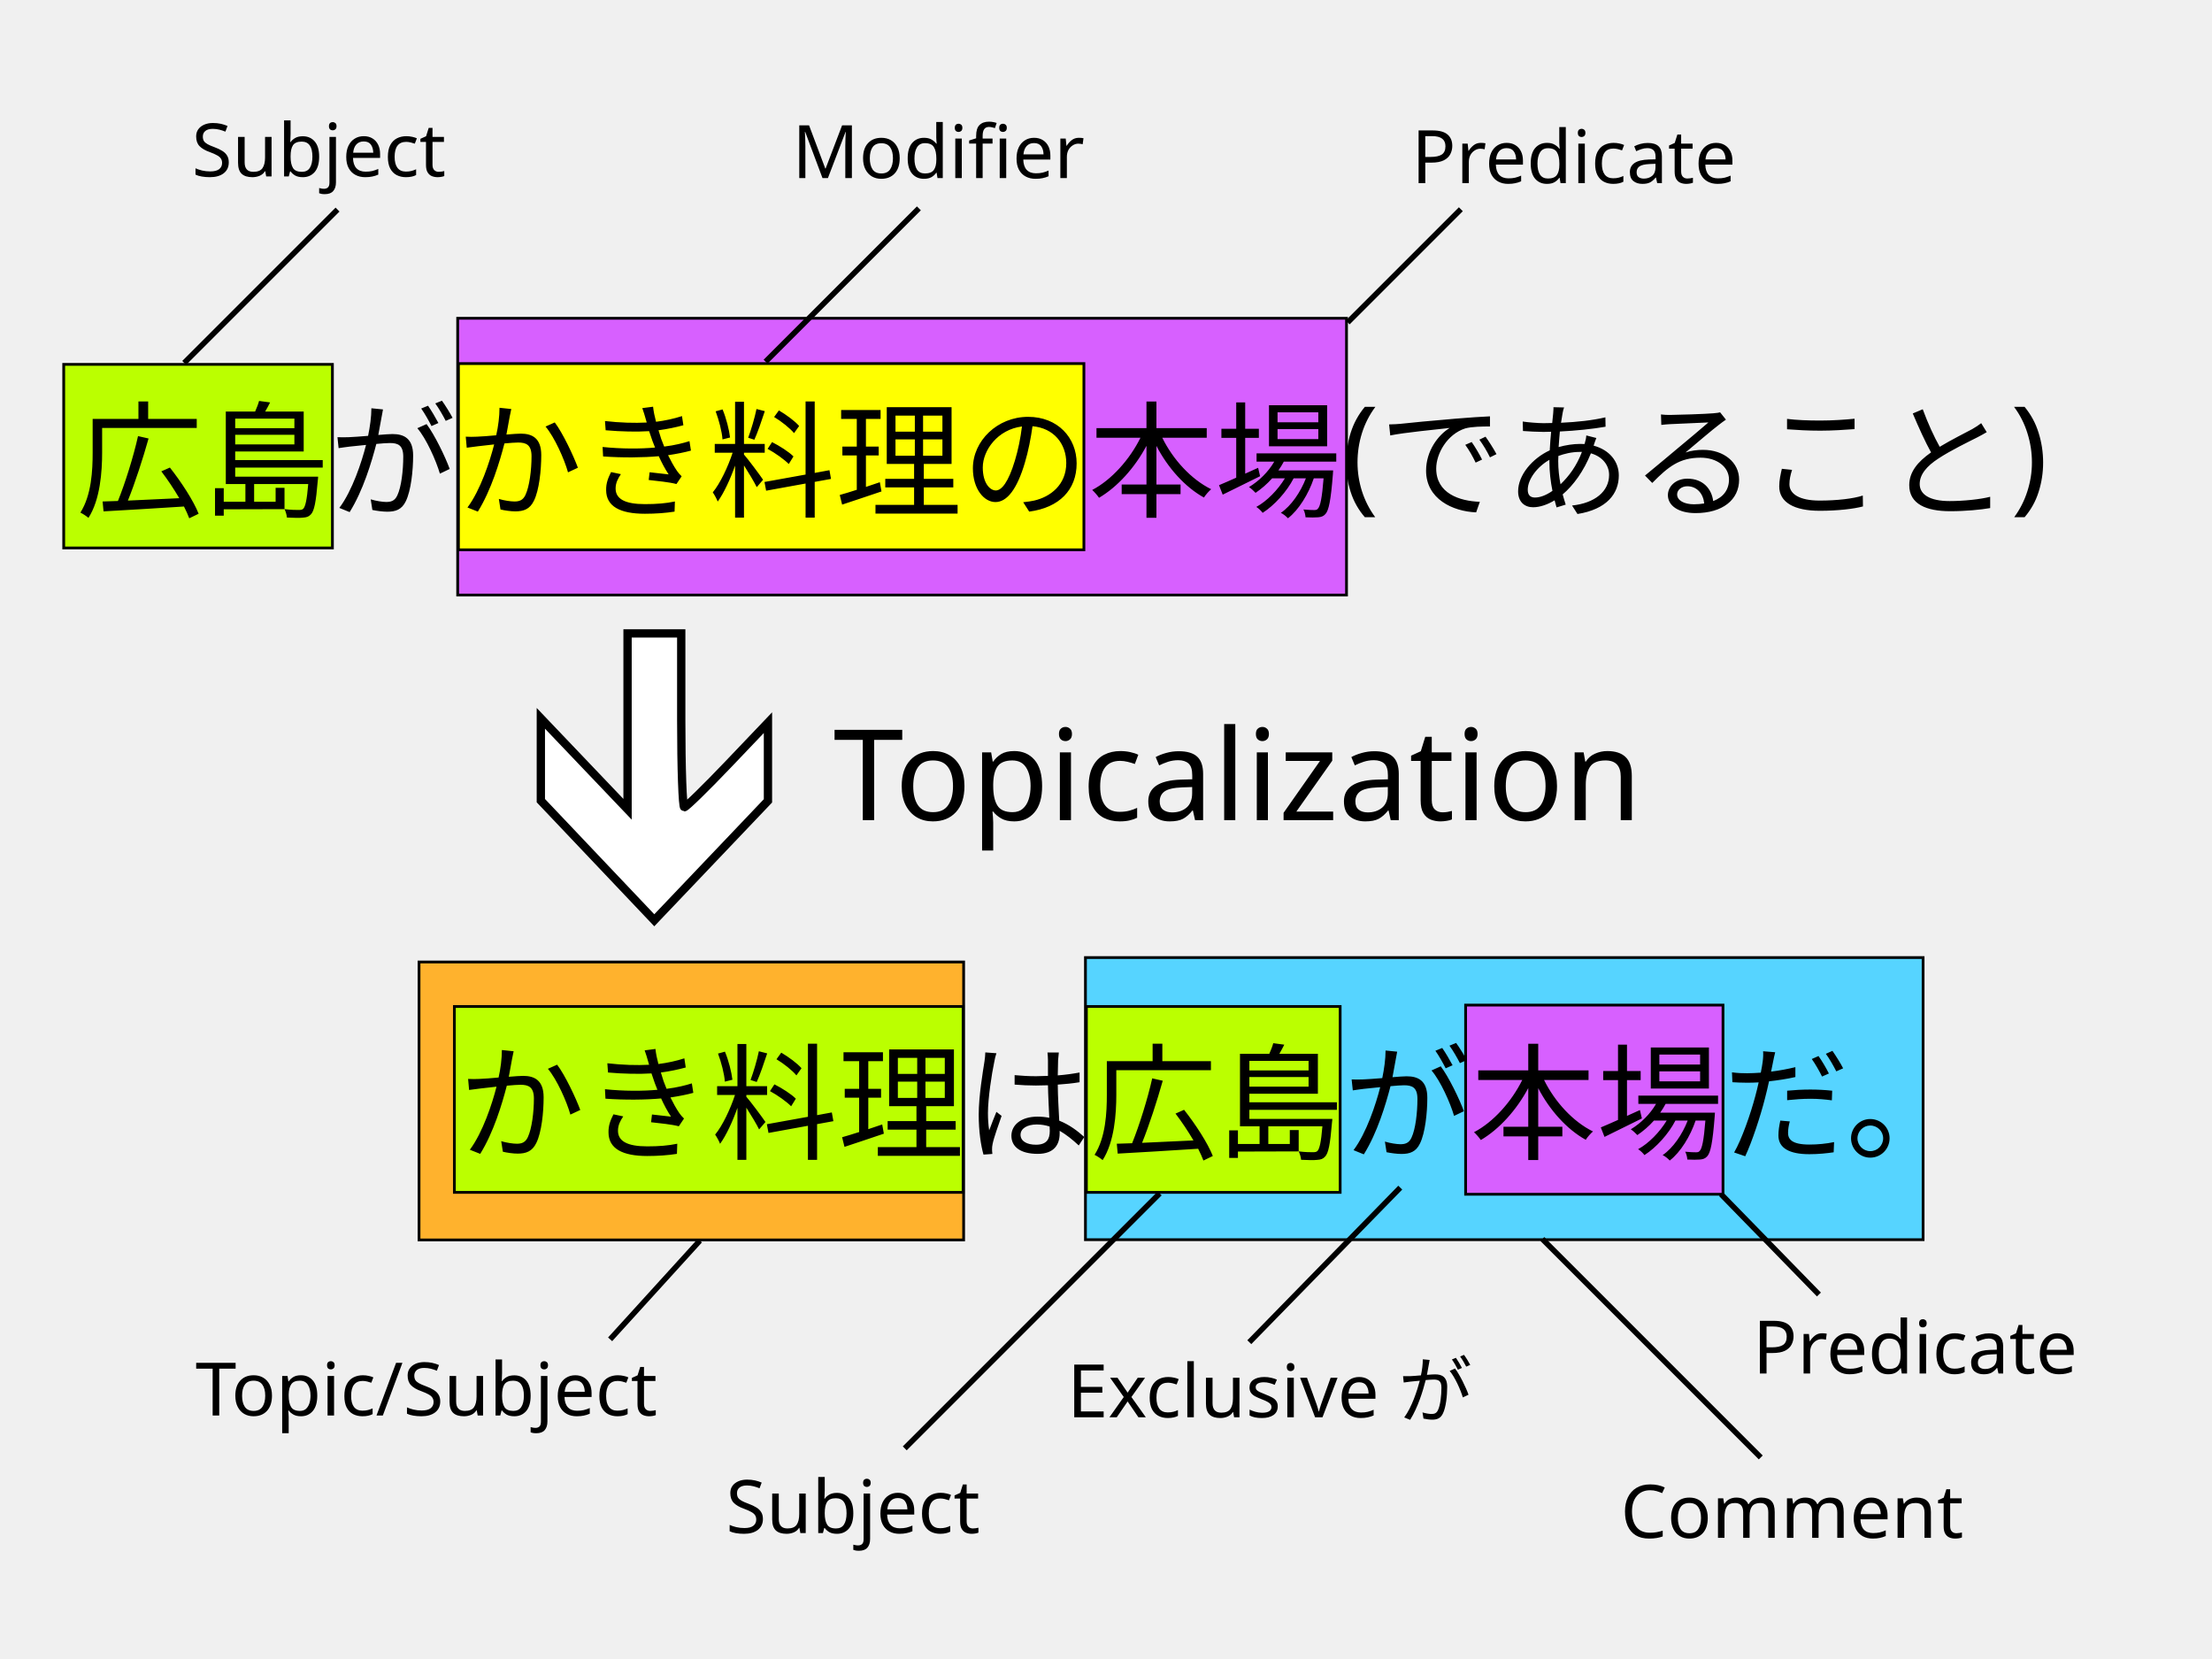
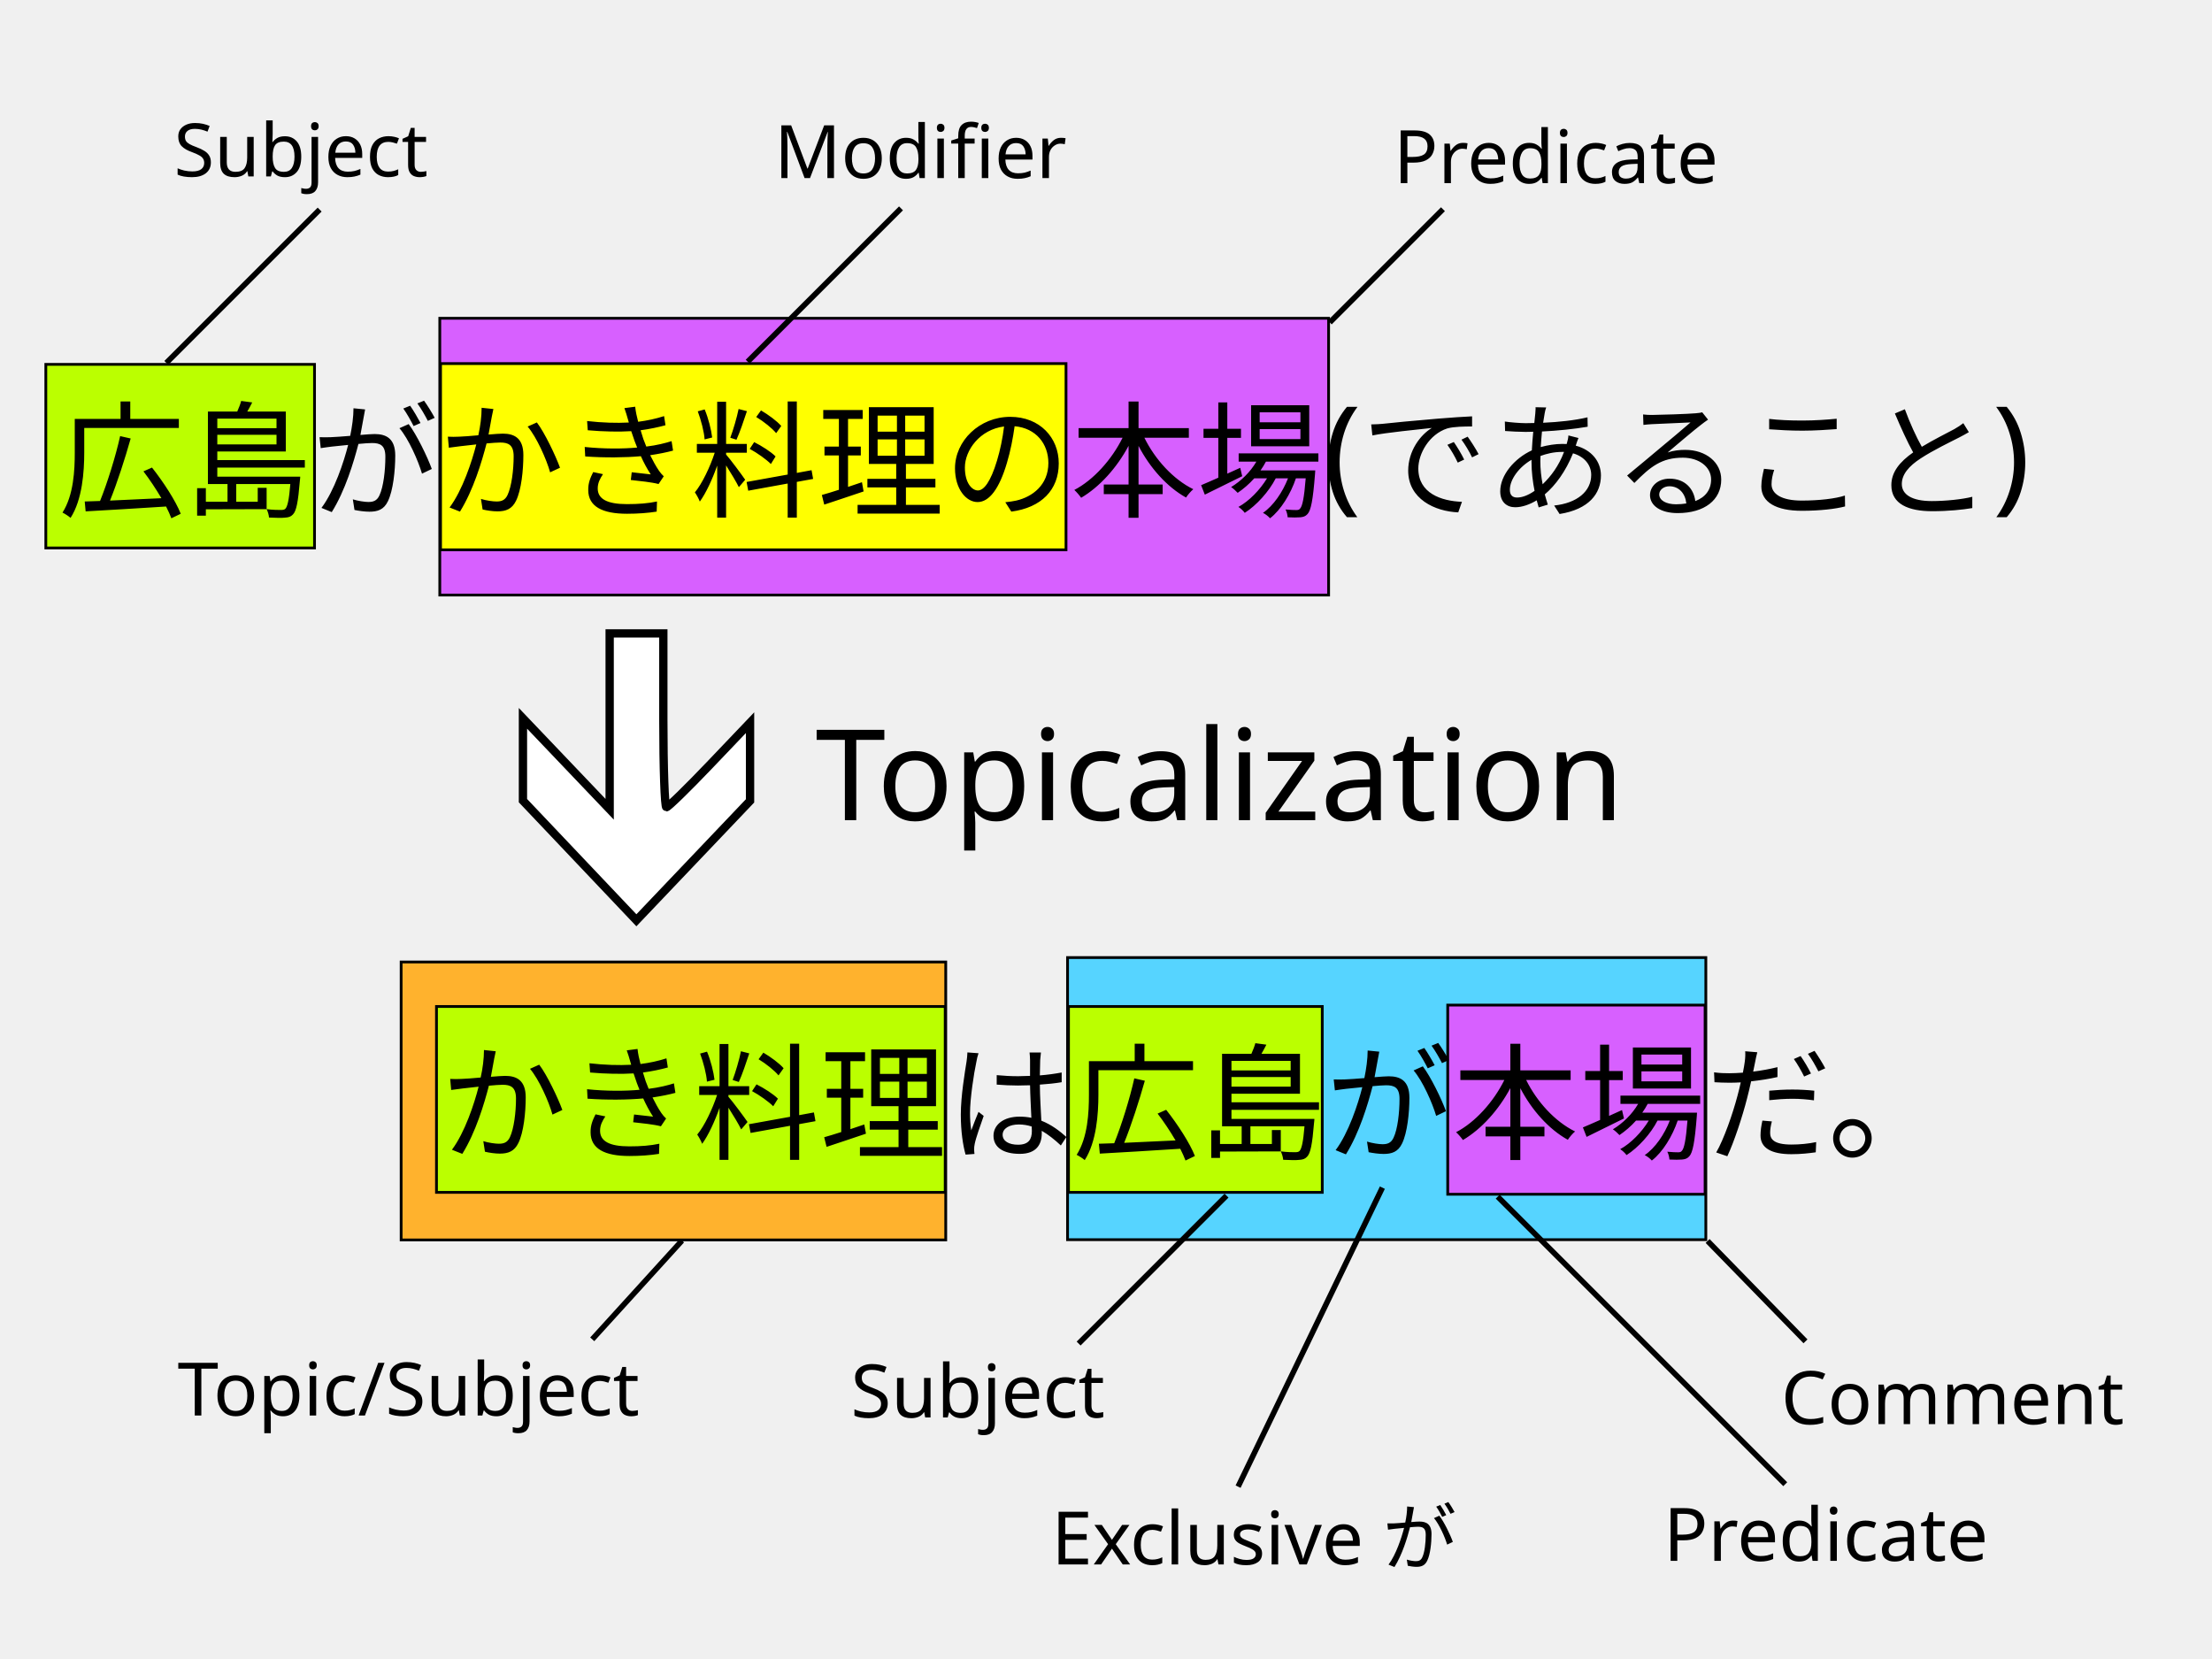
<svg xmlns="http://www.w3.org/2000/svg" width="800" height="600">
  <g>
    <g id="svg_12">
-       <rect fill="#ffb22d" stroke="#000" x="151.548" y="347.917" width="196.961" height="100.524" id="svg_15" />
-       <rect fill="#bbff00" stroke="#000" x="164.332" y="364.012" width="183.99" height="67.223" id="svg_10" />
-       <path fill="#d760ff" stroke="#000" d="m165.526,115.108l321.456,0l0,100.098l-321.456,0l0,-100.098z" id="svg_23" opacity="undefined" />
-       <rect fill="#56d4ff" stroke="#000" x="392.566" y="346.318" width="302.952" height="102.029" id="svg_28" />
-       <rect fill="#bbff00" stroke="#000" x="392.902" y="364.012" width="91.783" height="67.223" id="svg_3" />
-       <rect fill="#bbff00" stroke="#000" x="23.042" y="131.78" width="97.18" height="66.396" id="svg_29" />
-       <rect fill="#ffff00" stroke="#000" x="165.796" y="131.491" width="226.213" height="67.361" id="svg_2" />
-       <path fill="#d760ff" stroke="#000" d="m530.059,363.506l93.087,0l0,68.415l-93.087,0l0,-68.415z" id="svg_74" opacity="undefined" />
-       <text fill="#000000" stroke="#000" stroke-width="0" x="197.271" y="233.88" id="svg_7" font-size="24" font-family="Noto Sans JP" text-anchor="start" xml:space="preserve" transform="matrix(1.90592, 0, 0, 1.90592, -348.336, -262.152)">広島がかき料理の本場(であること)</text>
-       <text fill="#000000" stroke="#000" stroke-width="0" x="269.717" y="355.749" id="svg_8" font-size="24" font-family="Noto Sans JP" text-anchor="start" xml:space="preserve" transform="matrix(1.90592, 0, 0, 1.90592, -348.336, -262.152)">かき料理は広島が本場だ。</text>
-       <path fill="#ffffff" stroke="#000" d="m211.283,276.24l15.681,16.45l0,-31.805l0,-31.805l9.707,0l9.707,0l0,31.44c0,17.292 0.492,31.44 1.093,31.44c0.601,0 7.658,-6.884 15.681,-15.298l14.588,-15.298l0,14.14l0,14.14l-20.554,21.595l-20.554,21.595l-20.515,-21.636l-20.515,-21.636l0,-14.886l0,-14.886l15.681,16.45l0,0l-0,0z" id="svg_41" stroke-width="3" />
-       <text fill="#000000" stroke="#000" x="340.894" y="293.176" id="svg_45" stroke-width="0" font-size="24" font-family="Noto Sans JP" text-anchor="start" xml:space="preserve" transform="matrix(1.90592, 0, 0, 1.90592, -348.336, -262.152)">Topicalization</text>
-       <line fill="none" stroke="#000" x1="66.62" y1="131.251" x2="122.074" y2="75.798" id="svg_49" stroke-width="2" />
-       <line fill="none" stroke="#000" x1="487.401" y1="116.606" x2="528.336" y2="75.671" id="svg_52" stroke-width="2" />
-       <line fill="none" stroke="#000" x1="622.437" y1="431.882" x2="657.838" y2="468.175" id="svg_53" stroke-width="2" />
-       <path fill="none" stroke="#000" stroke-width="2" opacity="undefined" d="m557.81,448.111l78.992,78.992" id="svg_54" />
-       <path fill="#ffffff" stroke="#000" stroke-width="2" opacity="undefined" d="m423.371,489.019" id="svg_55" />
-       <text fill="#000000" stroke="#000" x="219.146" y="171.029" id="svg_60" stroke-width="0" font-size="14" font-family="Noto Sans JP" text-anchor="start" xml:space="preserve" transform="matrix(1.90592, 0, 0, 1.90592, -348.336, -262.152)">Subject</text>
-       <text fill="#000000" stroke="#000" x="450.596" y="172.297" id="svg_66" stroke-width="0" font-size="14" font-family="Noto Sans JP" text-anchor="start" xml:space="preserve" transform="matrix(1.90592, 0, 0, 1.90592, -348.336, -262.152)">Predicate</text>
-       <text fill="#000000" stroke="#000" x="385.255" y="406.486" id="svg_67" stroke-width="0" font-size="14" font-family="Noto Sans JP" text-anchor="start" xml:space="preserve" transform="matrix(1.90592, 0, 0, 1.90592, -348.336, -262.152)">Exclusive が</text>
-       <text fill="#000000" stroke="#000" stroke-width="0" x="490.263" y="429.365" id="svg_70" font-size="14" font-family="Noto Sans JP" text-anchor="start" xml:space="preserve" transform="matrix(1.90592, 0, 0, 1.90592, -348.336, -262.152)">Comment</text>
-       <text fill="#000000" stroke="#000" stroke-width="0" x="515.356" y="398.184" id="svg_71" font-size="14" font-family="Noto Sans JP" text-anchor="start" xml:space="preserve" transform="matrix(1.90592, 0, 0, 1.90592, -348.336, -262.152)">Predicate</text>
-       <text fill="#000000" stroke="#000" x="333.073" y="171.338" id="svg_4" stroke-width="0" font-size="14" font-family="Noto Sans JP" text-anchor="start" xml:space="preserve" transform="matrix(1.90592, 0, 0, 1.90592, -348.336, -262.152)">Modifier</text>
-       <path id="svg_5" d="m268.315,130.928l-58.175,-58.175" opacity="undefined" stroke-width="0" stroke="#000" fill="#000000" />
-       <path id="svg_11" d="m506.424,429.526l-54.596,55.895" opacity="undefined" stroke-width="2" stroke="#000" fill="none" />
-       <path id="svg_13" d="m253.124,448.672l-32.464,35.71" opacity="undefined" stroke-width="2" stroke="#000" fill="none" />
-       <text fill="#000000" stroke="#000" x="219.853" y="406.154" id="svg_16" stroke-width="0" font-size="14" font-family="Noto Sans JP" text-anchor="start" xml:space="preserve" transform="matrix(1.90592, 0, 0, 1.90592, -348.336, -262.152)">Topic/Subject</text>
-       <line fill="none" stroke="#000" x1="276.877" y1="130.809" x2="332.331" y2="75.355" id="svg_1" stroke-width="2" />
-       <line fill="none" stroke="#000" stroke-width="2" x1="419.418" y1="431.612" x2="327.214" y2="523.816" id="svg_6" />
-       <text fill="#000000" stroke="#000" x="320.502" y="428.457" id="svg_9" stroke-width="0" font-size="14" font-family="Noto Sans JP" text-anchor="start" xml:space="preserve" transform="matrix(1.90592, 0, 0, 1.90592, -348.336, -262.152)">Subject</text>
+       <rect fill="#ffb22d" stroke="#000" x="145.076" y="347.917" width="196.961" height="100.524" id="svg_15" />
+       <rect fill="#bbff00" stroke="#000" x="157.86" y="364.012" width="183.99" height="67.223" id="svg_10" />
+       <path fill="#d760ff" stroke="#000" d="m159.054,115.108l321.456,0l0,100.098l-321.456,0l0,-100.098z" id="svg_23" opacity="undefined" />
+       <rect fill="#56d4ff" stroke="#000" x="386.094" y="346.318" width="230.844" height="102.029" id="svg_28" />
+       <rect fill="#bbff00" stroke="#000" x="386.431" y="364.012" width="91.783" height="67.223" id="svg_3" />
+       <rect fill="#bbff00" stroke="#000" x="16.57" y="131.78" width="97.18" height="66.396" id="svg_29" />
+       <rect fill="#ffff00" stroke="#000" x="159.325" y="131.491" width="226.213" height="67.361" id="svg_2" />
+       <path fill="#d760ff" stroke="#000" d="m523.587,363.506l93.087,0l0,68.415l-93.087,0l0,-68.415z" id="svg_74" opacity="undefined" />
+       <text fill="#000000" stroke="#000" stroke-width="0" x="193.876" y="233.88" id="svg_7" font-size="24" font-family="Noto Sans JP" text-anchor="start" xml:space="preserve" transform="matrix(1.90592, 0, 0, 1.90592, -348.336, -262.152)">広島がかき料理の本場(であること)</text>
+       <text fill="#000000" stroke="#000" stroke-width="0" x="266.321" y="355.749" id="svg_8" font-size="24" font-family="Noto Sans JP" text-anchor="start" xml:space="preserve" transform="matrix(1.90592, 0, 0, 1.90592, -348.336, -262.152)">かき料理は広島が本場だ。</text>
+       <path fill="#ffffff" stroke="#000" d="m204.811,276.24l15.681,16.45l0,-31.805l0,-31.805l9.707,0l9.707,0l0,31.44c0,17.292 0.492,31.44 1.093,31.44c0.601,0 7.658,-6.884 15.681,-15.298l14.588,-15.298l0,14.14l0,14.14l-20.554,21.595l-20.554,21.595l-20.515,-21.636l-20.515,-21.636l0,-14.886l0,-14.886l15.681,16.45l0,0l-0,0z" id="svg_41" stroke-width="3" />
+       <text fill="#000000" stroke="#000" x="337.498" y="293.176" id="svg_45" stroke-width="0" font-size="24" font-family="Noto Sans JP" text-anchor="start" xml:space="preserve" transform="matrix(1.90592, 0, 0, 1.90592, -348.336, -262.152)">Topicalization</text>
+       <line fill="none" stroke="#000" x1="60.149" y1="131.251" x2="115.603" y2="75.798" id="svg_49" stroke-width="2" />
+       <line fill="none" stroke="#000" x1="480.93" y1="116.606" x2="521.865" y2="75.671" id="svg_52" stroke-width="2" />
+       <line fill="none" stroke="#000" x1="617.579" y1="448.818" x2="652.979" y2="485.111" id="svg_53" stroke-width="2" />
+       <path fill="none" stroke="#000" stroke-width="2" opacity="undefined" d="m541.661,432.788l103.993,103.993" id="svg_54" />
+       <path fill="#ffffff" stroke="#000" stroke-width="2" opacity="undefined" d="m416.9,489.019" id="svg_55" />
+       <text fill="#000000" stroke="#000" x="215.751" y="171.029" id="svg_60" stroke-width="0" font-size="14" font-family="Noto Sans JP" text-anchor="start" xml:space="preserve" transform="matrix(1.90592, 0, 0, 1.90592, -348.336, -262.152)">Subject</text>
+       <text fill="#000000" stroke="#000" x="447.2" y="172.297" id="svg_66" stroke-width="0" font-size="14" font-family="Noto Sans JP" text-anchor="start" xml:space="preserve" transform="matrix(1.90592, 0, 0, 1.90592, -348.336, -262.152)">Predicate</text>
+       <text fill="#000000" stroke="#000" x="382.282" y="434.414" id="svg_67" stroke-width="0" font-size="14" font-family="Noto Sans JP" text-anchor="start" xml:space="preserve" transform="matrix(1.90592, 0, 0, 1.90592, -348.336, -262.152)">Exclusive が</text>
+       <text fill="#000000" stroke="#000" stroke-width="0" x="520.719" y="407.785" id="svg_70" font-size="14" font-family="Noto Sans JP" text-anchor="start" xml:space="preserve" transform="matrix(1.90592, 0, 0, 1.90592, -348.336, -262.152)">Comment</text>
+       <text fill="#000000" stroke="#000" stroke-width="0" x="498.42" y="433.728" id="svg_71" font-size="14" font-family="Noto Sans JP" text-anchor="start" xml:space="preserve" transform="matrix(1.90592, 0, 0, 1.90592, -348.336, -262.152)">Predicate</text>
+       <text fill="#000000" stroke="#000" x="329.677" y="171.338" id="svg_4" stroke-width="0" font-size="14" font-family="Noto Sans JP" text-anchor="start" xml:space="preserve" transform="matrix(1.90592, 0, 0, 1.90592, -348.336, -262.152)">Modifier</text>
+       <path id="svg_5" d="m261.844,130.928l-58.175,-58.175" opacity="undefined" stroke-width="0" stroke="#000" fill="#000000" />
+       <path id="svg_11" d="m499.952,429.526l-52.177,108.141" opacity="undefined" stroke-width="2" stroke="#000" fill="none" />
+       <path id="svg_13" d="m246.653,448.672l-32.464,35.71" opacity="undefined" stroke-width="2" stroke="#000" fill="none" />
+       <text fill="#000000" stroke="#000" x="216.458" y="406.154" id="svg_16" stroke-width="0" font-size="14" font-family="Noto Sans JP" text-anchor="start" xml:space="preserve" transform="matrix(1.90592, 0, 0, 1.90592, -348.336, -262.152)">Topic/Subject</text>
+       <line fill="none" stroke="#000" x1="270.405" y1="130.809" x2="325.859" y2="75.355" id="svg_1" stroke-width="2" />
+       <line fill="none" stroke="#000" stroke-width="2" x1="443.592" y1="432.419" x2="390.1" y2="485.911" id="svg_6" />
+       <text fill="#000000" stroke="#000" x="344.188" y="406.522" id="svg_9" stroke-width="0" font-size="14" font-family="Noto Sans JP" text-anchor="start" xml:space="preserve" transform="matrix(1.90592, 0, 0, 1.90592, -348.336, -262.152)">Subject</text>
    </g>
  </g>
</svg>
